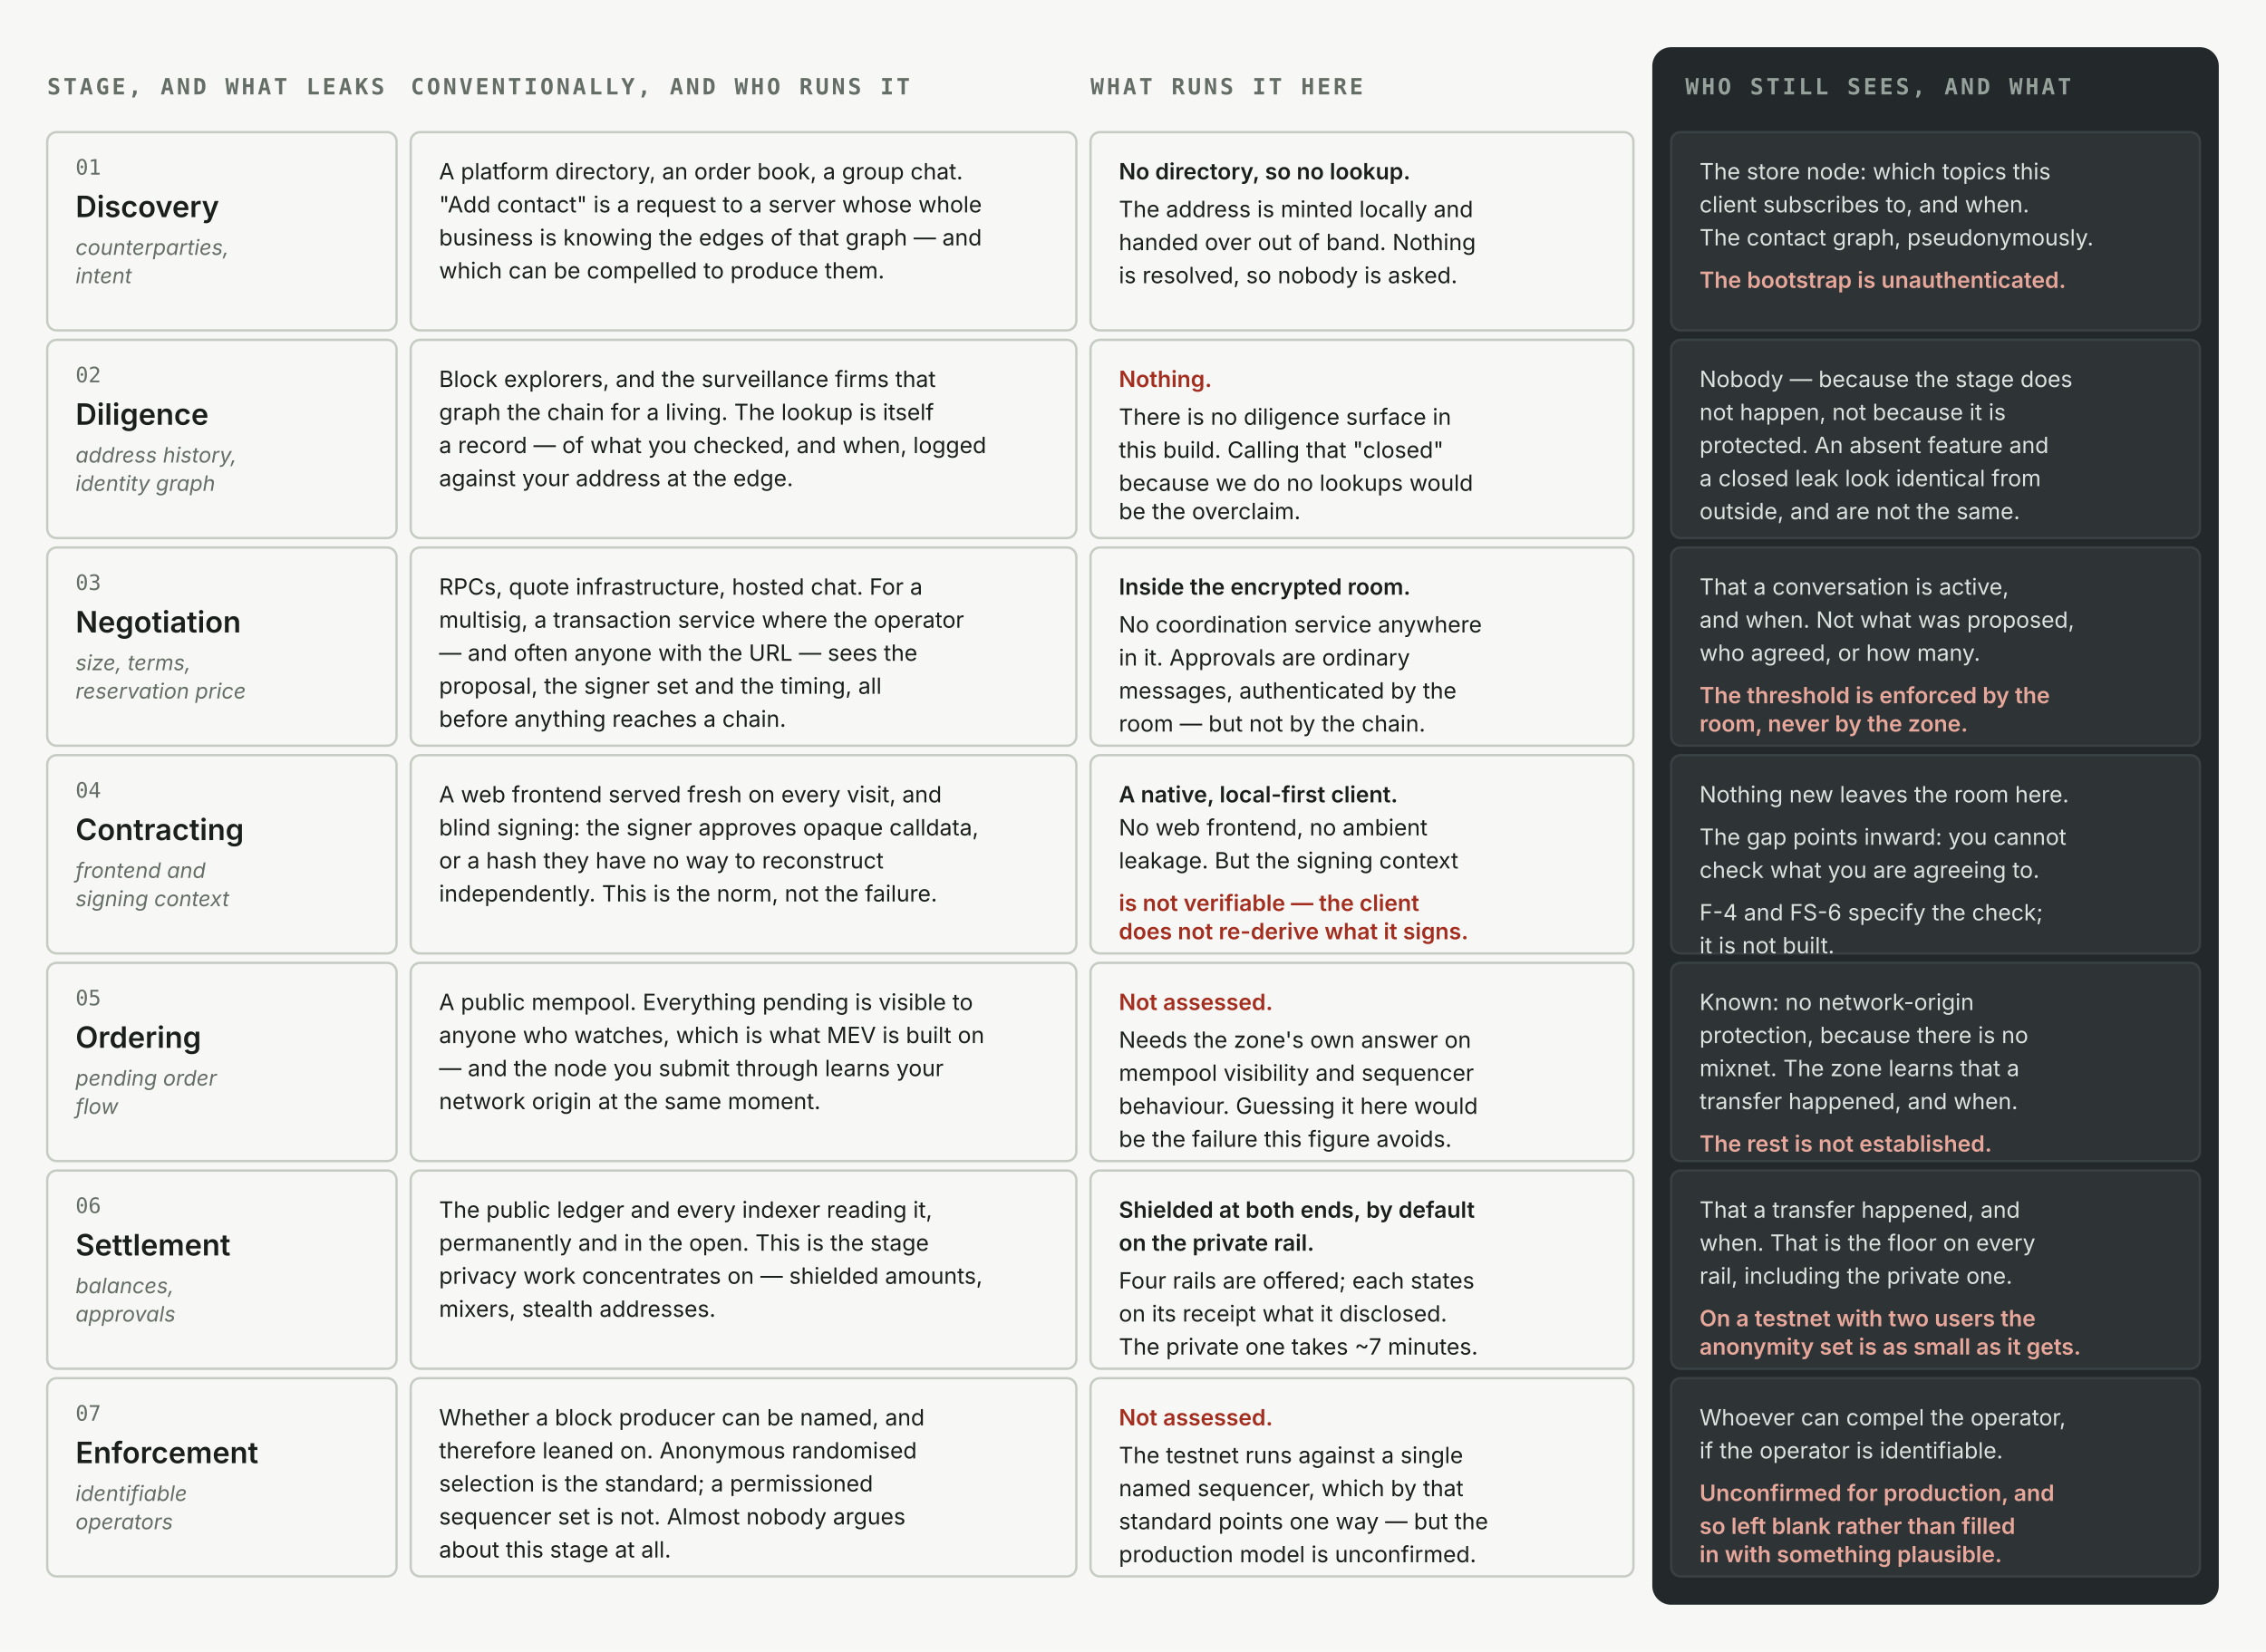
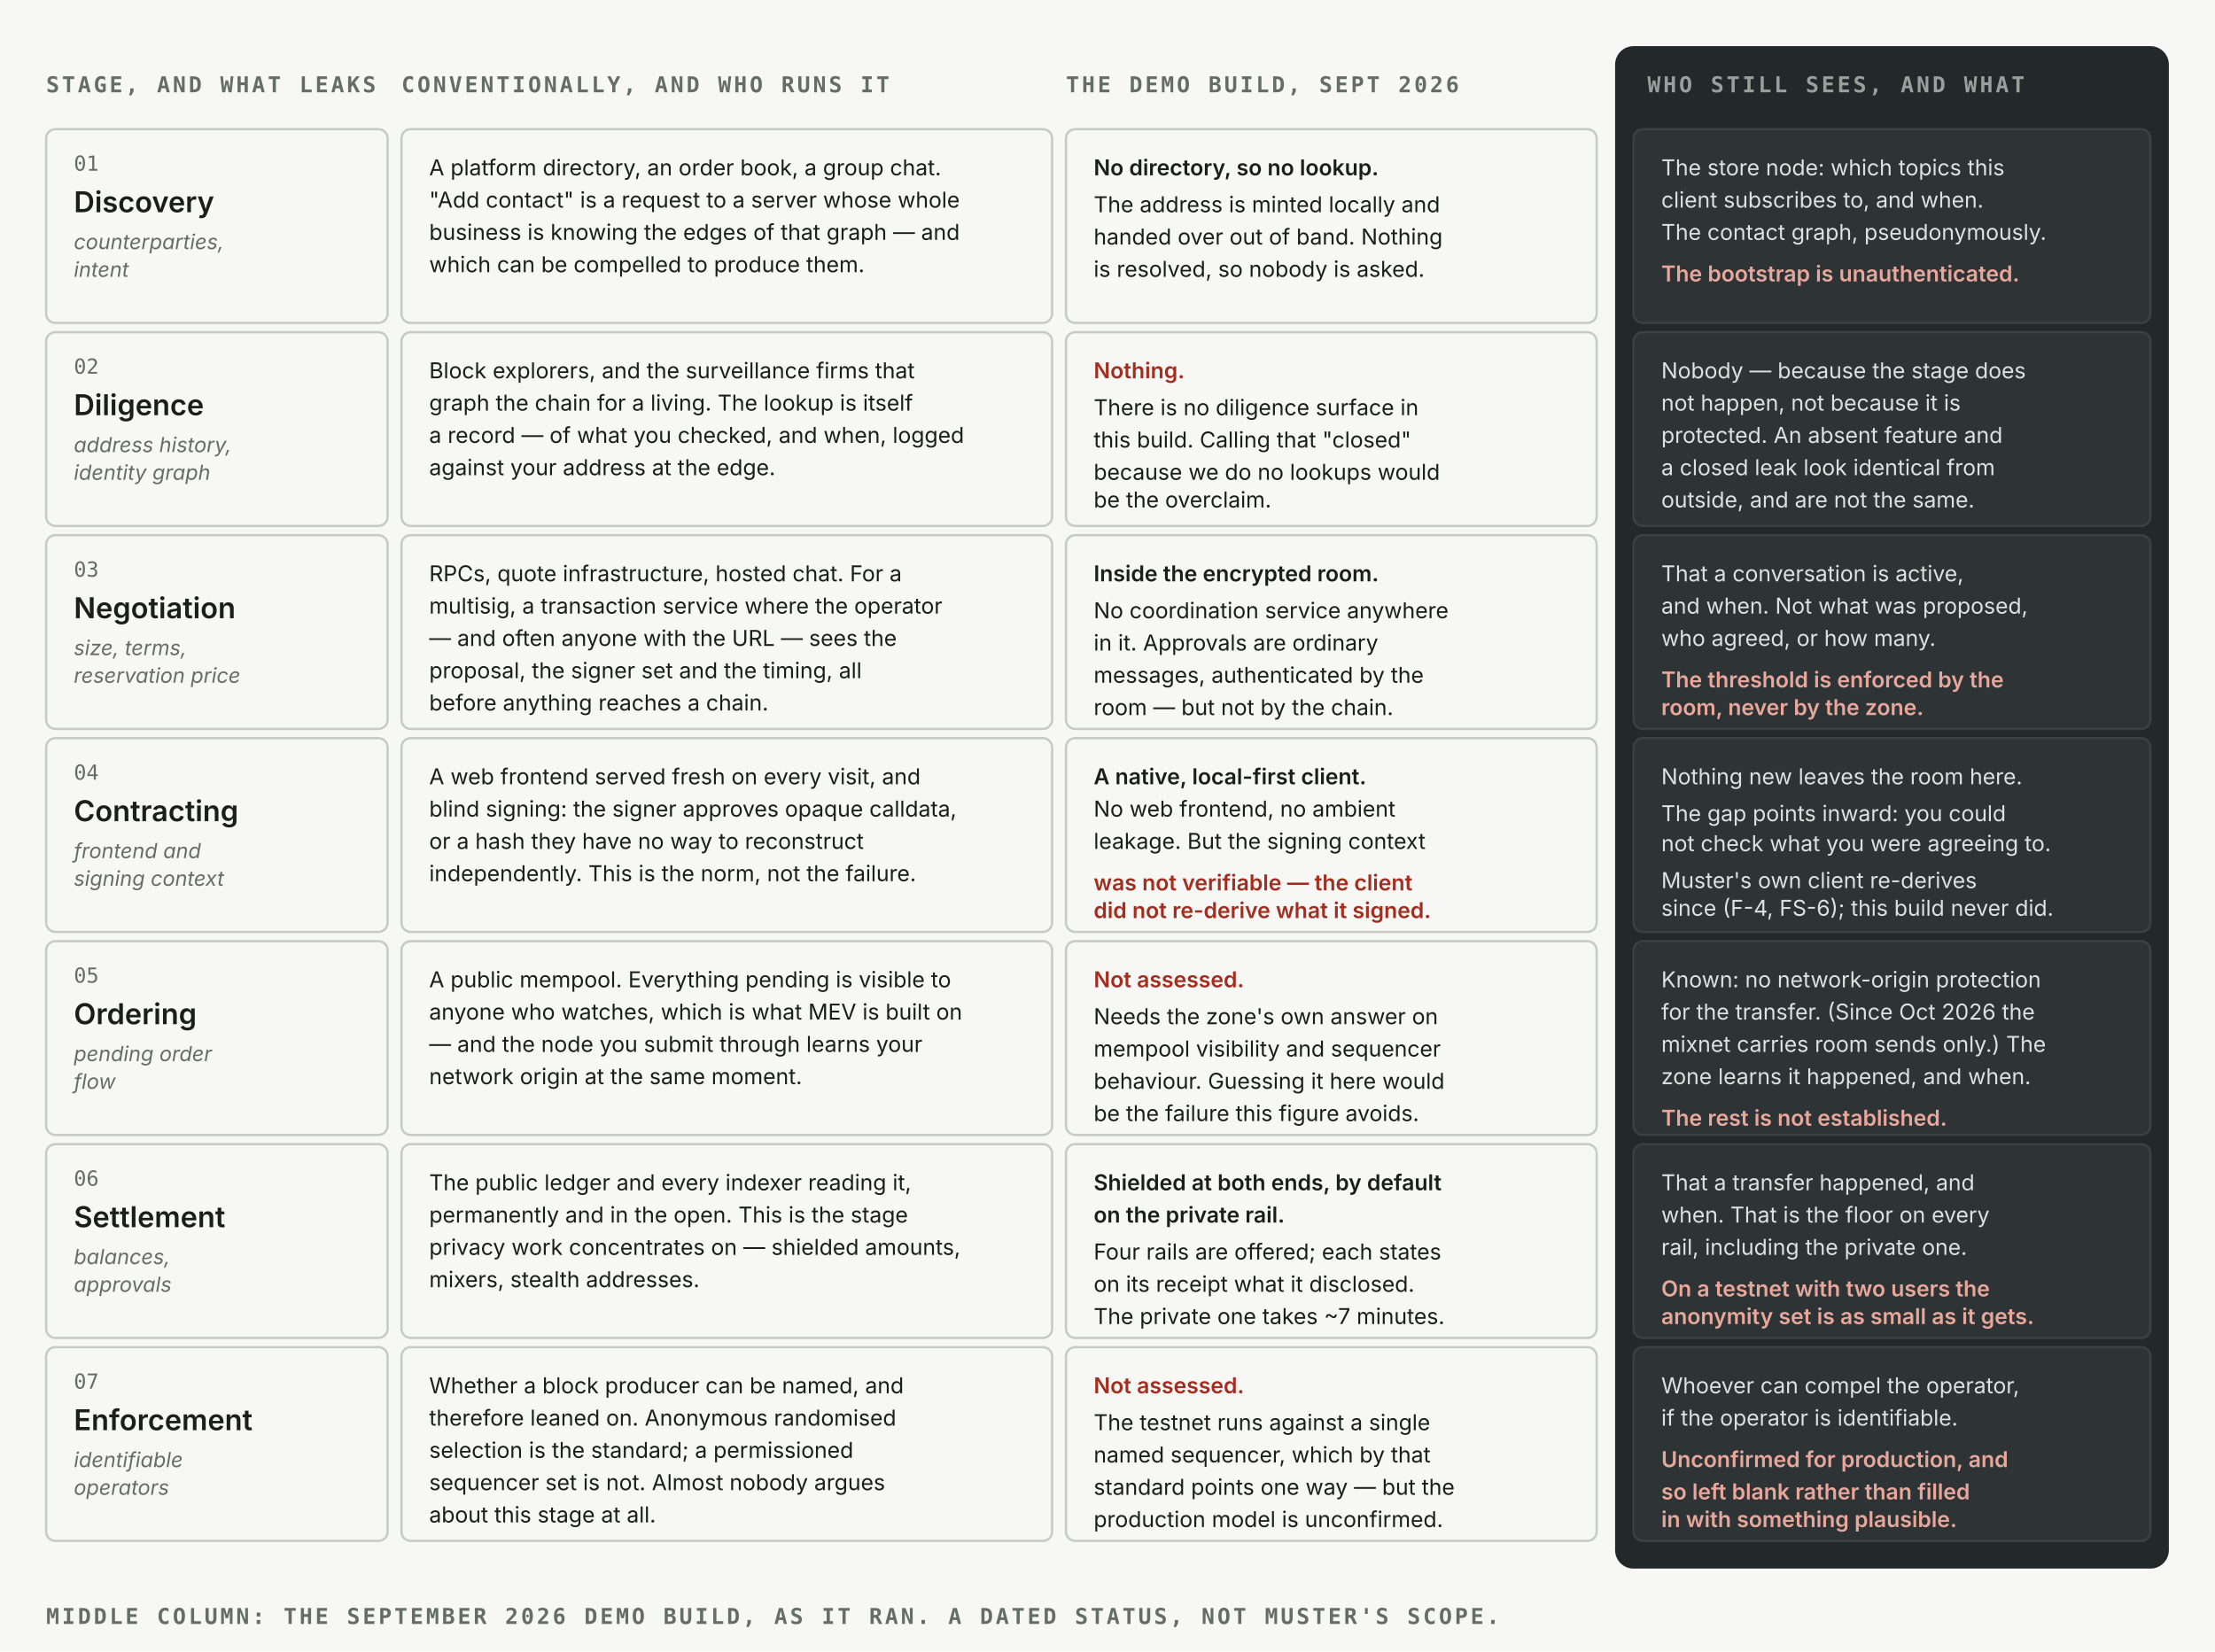
- <svg xmlns="http://www.w3.org/2000/svg" class="bc-svg" width="960" height="700" viewBox="0 0 960 700" data-view="overview" role="img" aria-labelledby="bc-svg-title bc-svg-desc">
+ <svg xmlns="http://www.w3.org/2000/svg" class="bc-svg" width="960" height="716" viewBox="0 0 960 716" data-view="overview" role="img" aria-labelledby="bc-svg-title bc-svg-desc">
  <style>
  /* Tokens are declared on .bc-svg as well as .bc so that an &lt;svg&gt; lifted out of
     this page for static export carries them without any CSS rewriting. */
  .bc, .bc-svg {
    --bc-paper:   #E4E6E0;
    --bc-surface: #F7F8F5;
    --bc-ink:     #1A1F1C;
    --bc-muted:   #656E66;
    --bc-rule:    #C6CBC3;

    --bc-signal:      #4B33C4;
    --bc-signal-soft: #EAE6FA;
    --bc-settled:      #1E6B52;
    --bc-settled-soft: #DFEDE6;
    --bc-alarm:      #A32D1E;
    --bc-alarm-soft: #F6E3DF;

    --bc-outside:        #23282A;
    --bc-outside-ink:    #DCE2DE;
    --bc-outside-rule:   #3A4144;
    --bc-outside-accent: #8FA3F5;

    --bc-mono: 'DM Mono', ui-monospace, 'SF Mono', Menlo, monospace;
    --bc-sans: 'Instrument Sans', -apple-system, BlinkMacSystemFont, 'Segoe UI', sans-serif;
    --bc-dim: 0.22;
  }
  .bc { margin: 2em 0; color: #1A1F1C; }

  .bc-panel {
    background: #F7F8F5;
    border: 1px solid #C6CBC3;
    border-radius: 10px;
    overflow: hidden;
  }
  .bc-panel-header {
    padding: 0.7em 1.1em;
    background: #E4E6E0;
    border-bottom: 1px solid #C6CBC3;
    font-family: 'DM Mono', ui-monospace, 'SF Mono', Menlo, monospace;
    font-size: 0.7em;
    font-weight: 600;
    color: #656E66;
    text-transform: uppercase;
    letter-spacing: 0.08em;
    display: flex;
    align-items: center;
    gap: 0.6em;
  }
  .bc-panel-header .bc-spacer { margin-left: auto; }

  .bc-playpause {
    font-family: 'DM Mono', ui-monospace, 'SF Mono', Menlo, monospace;
    font-size: 0.95em;
    text-transform: uppercase;
    letter-spacing: 0.06em;
    padding: 0.3em 0.7em;
    border: 1px solid #C6CBC3;
    background: #F7F8F5;
    color: #656E66;
    border-radius: 999px;
    cursor: pointer;
  }
  .bc-playpause:hover { border-color: #1A1F1C; color: #1A1F1C; }
  .bc-playpause:focus-visible { outline: 2px solid #4B33C4; outline-offset: 2px; }

  /* ── Tabs ── */
  .bc-tabs {
    display: flex;
    flex-wrap: wrap;
    gap: 0.35em;
    padding: 0.85em 1em;
    background: #E4E6E0;
    border-bottom: 1px solid #C6CBC3;
  }
  .bc-tab {
    font-family: 'Instrument Sans', -apple-system, BlinkMacSystemFont, 'Segoe UI', sans-serif;
    font-size: 0.82em;
    font-weight: 500;
    padding: 0.42em 0.9em;
    border: 1px solid #C6CBC3;
    background: #F7F8F5;
    color: #656E66;
    border-radius: 999px;
    cursor: pointer;
    line-height: 1.25;
  }
  .bc-tab:hover { border-color: #1A1F1C; color: #1A1F1C; }
  .bc-tab:focus-visible { outline: 2px solid #4B33C4; outline-offset: 2px; }
  .bc-tab[aria-selected="true"] {
    background: #1A1F1C;
    border-color: #1A1F1C;
    color: #F7F8F5;
  }

  .bc-stage { padding: 1.3em 1em 0.9em; background: #F7F8F5; }
  .bc-svg { display: block; width: 100%; height: auto; max-width: 100%; }

  /* ── Column furniture ── */
  .bc-col-head {
    font-family: 'DM Mono', ui-monospace, 'SF Mono', Menlo, monospace;
    font-size: 9.5px;
    font-weight: 600;
    letter-spacing: 0.12em;
    fill: #656E66;
  }
  .bc-col-head-out { fill: #96A19B; }
  .bc-col-bg { fill: #23282A; stroke: none; }

  /* ── Nodes ── */
  .bc-node rect {
    fill: #F7F8F5;
    stroke: #C6CBC3;
    stroke-width: 1;
    transition: fill 0.3s ease, stroke 0.3s ease, opacity 0.3s ease;
  }
  .bc-node text {
    font-family: 'Instrument Sans', -apple-system, BlinkMacSystemFont, 'Segoe UI', sans-serif;
    fill: #1A1F1C;
    font-size: 9.5px;
    transition: fill 0.3s ease, opacity 0.3s ease;
  }
  /* These are written `.bc-node text.x`, not `.x`. A bare single-class selector
     is specificity 0-1-0 and loses to `.bc-node text` at 0-1-1, so the modifier's
     font-weight would apply while its FILL silently did not — a gap flag would
     come out bold and black instead of bold and red, which is the one colour in
     this figure that carries meaning on its own. */
  .bc-node text.bc-stage-num  { font-family: 'DM Mono', ui-monospace, 'SF Mono', Menlo, monospace; font-size: 9px; fill: #656E66; }
  .bc-node text.bc-stage-name { font-size: 12.5px; font-weight: 600; }
  .bc-node text.bc-stage-leak { font-size: 9px; fill: #656E66; font-style: italic; }
  .bc-node text.bc-lead { font-weight: 600; }
  .bc-node text.bc-flag { fill: #A32D1E; font-weight: 600; }

  /* Beyond the device: dark ground, light ink. */
  .bc-node-out rect { fill: #2E3436; stroke: #3A4144; }
  .bc-node-out text { fill: #DCE2DE; }
  .bc-node-out text.bc-flag { fill: #E8A79B; }

  /* ── Dimming ── */
  .bc-svg[data-view]:not([data-view="overview"]) .bc-node:not(.bc-hl) rect,
  .bc-svg[data-view]:not([data-view="overview"]) .bc-node:not(.bc-hl) text {
    opacity: 0.22;
  }
  .bc-svg[data-view]:not([data-view="overview"]) .bc-col-bg { opacity: 0.75; }

  /* ── Highlight ── */
  .bc-svg .bc-hl.bc-node rect { fill: #EAE6FA; stroke: #4B33C4; stroke-width: 1.6; }
  .bc-svg .bc-hl.bc-node .bc-stage-name { fill: #4B33C4; }

  /* A lit observer cell keeps its dark ground. Crossing out of the room is the
     one thing a highlight must never make look safe. */
  .bc-svg .bc-hl.bc-node-out rect { fill: #2E3436; stroke: #8FA3F5; stroke-width: 1.6; }
  .bc-svg .bc-hl.bc-node-out text { fill: #DCE2DE; }
  /* Out-specificities again: a lit observer cell must not wash its gap flags
     back to plain ink. */
  .bc-svg .bc-hl.bc-node-out text.bc-flag { fill: #E8A79B; }

  /* ── Caption ── */
  .bc-caption { padding: 1em 1.3em 1.15em; border-top: 1px solid #C6CBC3; background: #E4E6E0; }
  .bc-caption h3 { font-family: 'Instrument Sans', -apple-system, BlinkMacSystemFont, 'Segoe UI', sans-serif; font-size: 0.98em; font-weight: 600; margin: 0 0 0.3em; }
  .bc-caption p { margin: 0; font-size: 0.92em; color: #3F4742; line-height: 1.6; }
  .bc-caption .bc-tag {
    display: inline-block; font-family: 'DM Mono', ui-monospace, 'SF Mono', Menlo, monospace; font-size: 0.72em;
    padding: 0.12em 0.5em; border-radius: 3px; background: #F7F8F5;
    border: 1px solid #C6CBC3; color: #656E66;
    text-transform: uppercase; letter-spacing: 0.05em; margin-right: 0.5em; vertical-align: 2px;
  }

  .bc-legend {
    display: flex; flex-wrap: wrap; gap: 1.4em;
    padding: 0.8em 1.3em; border-top: 1px solid #C6CBC3;
    background: #F7F8F5; font-size: 0.8em; color: #656E66;
  }
  .bc-legend span { display: inline-flex; align-items: center; gap: 0.5em; }
  .bc-legend i { width: 20px; height: 12px; border-radius: 2px; display: inline-block; }
  .bc-key-here { background: #F7F8F5; border: 1px solid #C6CBC3; }
  .bc-key-out  { background: #2E3436; border: 1px solid #3A4144; }
  .bc-key-flag { background: #F6E3DF; border: 1px solid #A32D1E; }

  @media (prefers-reduced-motion: reduce) {
    .bc-node rect, .bc-node text, .bc-col-bg { transition: none; }
  }

  /* ── added by export-frames.mjs ── */
  .bc-dim rect, .bc-dim text { opacity: 0.22; }
  .bc-dim .bc-entry-frame, .bc-dim .bc-entry-header { opacity: 0.38; }
  .bc-dim text.bc-entry-title { opacity: 0.6; }
  .bc-dim path { opacity: 0.18; }
  .bc-flow-arrow path { animation: none; }
</style>
-   <rect width="960" height="700" fill="#F7F8F5" />
+   <rect width="960" height="716" fill="#F7F8F5" />
  <rect class="bc-col-bg" x="700" y="20" width="240" height="660" rx="8" />
  <text class="bc-col-head" x="20" y="40">STAGE, AND WHAT LEAKS</text>
  <text class="bc-col-head" x="174" y="40">CONVENTIONALLY, AND WHO RUNS IT</text>
-   <text class="bc-col-head" x="462" y="40">WHAT RUNS IT HERE</text>
+   <text class="bc-col-head" x="462" y="40">THE DEMO BUILD, SEPT 2026</text>
  <text class="bc-col-head bc-col-head-out" x="714" y="40">WHO STILL SEES, AND WHAT</text>
  <g class="bc-node" data-id="stage-discovery">
    <rect x="20" y="56" width="148" height="84" rx="4" />
    <rect x="174" y="56" width="282" height="84" rx="4" />
    <rect x="462" y="56" width="230" height="84" rx="4" />
    <text class="bc-stage-num" x="32" y="74">01</text>
    <text class="bc-stage-name" x="32" y="92">Discovery</text>
    <text class="bc-stage-leak" x="32" y="108">counterparties,</text>
    <text class="bc-stage-leak" x="32" y="120">intent</text>
    <text x="186" y="76">A platform directory, an order book, a group chat.</text>
    <text x="186" y="90">"Add contact" is a request to a server whose whole</text>
    <text x="186" y="104">business is knowing the edges of that graph — and</text>
    <text x="186" y="118">which can be compelled to produce them.</text>
    <text x="474" y="76" class="bc-lead">No directory, so no lookup.</text>
    <text x="474" y="92">The address is minted locally and</text>
    <text x="474" y="106">handed over out of band. Nothing</text>
    <text x="474" y="120">is resolved, so nobody is asked.</text>
  </g>
  <g class="bc-node bc-node-out" data-id="obs-discovery">
    <rect x="708" y="56" width="224" height="84" rx="4" />
    <text x="720" y="76">The store node: which topics this</text>
    <text x="720" y="90">client subscribes to, and when.</text>
    <text x="720" y="104">The contact graph, pseudonymously.</text>
    <text x="720" y="122" class="bc-flag">The bootstrap is unauthenticated.</text>
  </g>
  <g class="bc-node" data-id="stage-diligence">
    <rect x="20" y="144" width="148" height="84" rx="4" />
    <rect x="174" y="144" width="282" height="84" rx="4" />
    <rect x="462" y="144" width="230" height="84" rx="4" />
    <text class="bc-stage-num" x="32" y="162">02</text>
    <text class="bc-stage-name" x="32" y="180">Diligence</text>
    <text class="bc-stage-leak" x="32" y="196">address history,</text>
    <text class="bc-stage-leak" x="32" y="208">identity graph</text>
    <text x="186" y="164">Block explorers, and the surveillance firms that</text>
    <text x="186" y="178">graph the chain for a living. The lookup is itself</text>
    <text x="186" y="192">a record — of what you checked, and when, logged</text>
    <text x="186" y="206">against your address at the edge.</text>
    <text x="474" y="164" class="bc-flag">Nothing.</text>
    <text x="474" y="180">There is no diligence surface in</text>
    <text x="474" y="194">this build. Calling that "closed"</text>
    <text x="474" y="208">because we do no lookups would</text>
    <text x="474" y="220">be the overclaim.</text>
  </g>
  <g class="bc-node bc-node-out" data-id="obs-diligence">
    <rect x="708" y="144" width="224" height="84" rx="4" />
    <text x="720" y="164">Nobody — because the stage does</text>
    <text x="720" y="178">not happen, not because it is</text>
    <text x="720" y="192">protected. An absent feature and</text>
    <text x="720" y="206">a closed leak look identical from</text>
    <text x="720" y="220">outside, and are not the same.</text>
  </g>
  <g class="bc-node" data-id="stage-negotiation">
    <rect x="20" y="232" width="148" height="84" rx="4" />
    <rect x="174" y="232" width="282" height="84" rx="4" />
    <rect x="462" y="232" width="230" height="84" rx="4" />
    <text class="bc-stage-num" x="32" y="250">03</text>
    <text class="bc-stage-name" x="32" y="268">Negotiation</text>
    <text class="bc-stage-leak" x="32" y="284">size, terms,</text>
    <text class="bc-stage-leak" x="32" y="296">reservation price</text>
    <text x="186" y="252">RPCs, quote infrastructure, hosted chat. For a</text>
    <text x="186" y="266">multisig, a transaction service where the operator</text>
    <text x="186" y="280">— and often anyone with the URL — sees the</text>
    <text x="186" y="294">proposal, the signer set and the timing, all</text>
    <text x="186" y="308">before anything reaches a chain.</text>
    <text x="474" y="252" class="bc-lead">Inside the encrypted room.</text>
    <text x="474" y="268">No coordination service anywhere</text>
    <text x="474" y="282">in it. Approvals are ordinary</text>
    <text x="474" y="296">messages, authenticated by the</text>
    <text x="474" y="310">room — but not by the chain.</text>
  </g>
  <g class="bc-node bc-node-out" data-id="obs-negotiation">
    <rect x="708" y="232" width="224" height="84" rx="4" />
    <text x="720" y="252">That a conversation is active,</text>
    <text x="720" y="266">and when. Not what was proposed,</text>
    <text x="720" y="280">who agreed, or how many.</text>
    <text x="720" y="298" class="bc-flag">The threshold is enforced by the</text>
    <text x="720" y="310" class="bc-flag">room, never by the zone.</text>
  </g>
  <g class="bc-node" data-id="stage-contracting">
    <rect x="20" y="320" width="148" height="84" rx="4" />
    <rect x="174" y="320" width="282" height="84" rx="4" />
    <rect x="462" y="320" width="230" height="84" rx="4" />
    <text class="bc-stage-num" x="32" y="338">04</text>
    <text class="bc-stage-name" x="32" y="356">Contracting</text>
    <text class="bc-stage-leak" x="32" y="372">frontend and</text>
    <text class="bc-stage-leak" x="32" y="384">signing context</text>
    <text x="186" y="340">A web frontend served fresh on every visit, and</text>
    <text x="186" y="354">blind signing: the signer approves opaque calldata,</text>
    <text x="186" y="368">or a hash they have no way to reconstruct</text>
    <text x="186" y="382">independently. This is the norm, not the failure.</text>
    <text x="474" y="340" class="bc-lead">A native, local-first client.</text>
    <text x="474" y="354">No web frontend, no ambient</text>
    <text x="474" y="368">leakage. But the signing context</text>
-     <text x="474" y="386" class="bc-flag">is not verifiable — the client</text>
-     <text x="474" y="398" class="bc-flag">does not re-derive what it signs.</text>
+     <text x="474" y="386" class="bc-flag">was not verifiable — the client</text>
+     <text x="474" y="398" class="bc-flag">did not re-derive what it signed.</text>
  </g>
  <g class="bc-node bc-node-out" data-id="obs-contracting">
    <rect x="708" y="320" width="224" height="84" rx="4" />
    <text x="720" y="340">Nothing new leaves the room here.</text>
-     <text x="720" y="358">The gap points inward: you cannot</text>
-     <text x="720" y="372">check what you are agreeing to.</text>
-     <text x="720" y="390">F-4 and FS-6 specify the check;</text>
-     <text x="720" y="404">it is not built.</text>
+     <text x="720" y="356">The gap points inward: you could</text>
+     <text x="720" y="369">not check what you were agreeing to.</text>
+     <text x="720" y="385">Muster's own client re-derives</text>
+     <text x="720" y="397">since (F-4, FS-6); this build never did.</text>
  </g>
  <g class="bc-node" data-id="stage-ordering">
    <rect x="20" y="408" width="148" height="84" rx="4" />
    <rect x="174" y="408" width="282" height="84" rx="4" />
    <rect x="462" y="408" width="230" height="84" rx="4" />
    <text class="bc-stage-num" x="32" y="426">05</text>
    <text class="bc-stage-name" x="32" y="444">Ordering</text>
    <text class="bc-stage-leak" x="32" y="460">pending order</text>
    <text class="bc-stage-leak" x="32" y="472">flow</text>
    <text x="186" y="428">A public mempool. Everything pending is visible to</text>
    <text x="186" y="442">anyone who watches, which is what MEV is built on</text>
    <text x="186" y="456">— and the node you submit through learns your</text>
    <text x="186" y="470">network origin at the same moment.</text>
    <text x="474" y="428" class="bc-flag">Not assessed.</text>
    <text x="474" y="444">Needs the zone's own answer on</text>
    <text x="474" y="458">mempool visibility and sequencer</text>
    <text x="474" y="472">behaviour. Guessing it here would</text>
    <text x="474" y="486">be the failure this figure avoids.</text>
  </g>
  <g class="bc-node bc-node-out" data-id="obs-ordering">
    <rect x="708" y="408" width="224" height="84" rx="4" />
-     <text x="720" y="428">Known: no network-origin</text>
-     <text x="720" y="442">protection, because there is no</text>
-     <text x="720" y="456">mixnet. The zone learns that a</text>
-     <text x="720" y="470">transfer happened, and when.</text>
+     <text x="720" y="428">Known: no network-origin protection</text>
+     <text x="720" y="442">for the transfer. (Since Oct 2026 the</text>
+     <text x="720" y="456">mixnet carries room sends only.) The</text>
+     <text x="720" y="470">zone learns it happened, and when.</text>
    <text x="720" y="488" class="bc-flag">The rest is not established.</text>
  </g>
  <g class="bc-node" data-id="stage-settlement">
    <rect x="20" y="496" width="148" height="84" rx="4" />
    <rect x="174" y="496" width="282" height="84" rx="4" />
    <rect x="462" y="496" width="230" height="84" rx="4" />
    <text class="bc-stage-num" x="32" y="514">06</text>
    <text class="bc-stage-name" x="32" y="532">Settlement</text>
    <text class="bc-stage-leak" x="32" y="548">balances,</text>
    <text class="bc-stage-leak" x="32" y="560">approvals</text>
    <text x="186" y="516">The public ledger and every indexer reading it,</text>
    <text x="186" y="530">permanently and in the open. This is the stage</text>
    <text x="186" y="544">privacy work concentrates on — shielded amounts,</text>
    <text x="186" y="558">mixers, stealth addresses.</text>
    <text x="474" y="516" class="bc-lead">Shielded at both ends, by default</text>
    <text x="474" y="530" class="bc-lead">on the private rail.</text>
    <text x="474" y="546">Four rails are offered; each states</text>
    <text x="474" y="560">on its receipt what it disclosed.</text>
    <text x="474" y="574">The private one takes ~7 minutes.</text>
  </g>
  <g class="bc-node bc-node-out" data-id="obs-settlement">
    <rect x="708" y="496" width="224" height="84" rx="4" />
    <text x="720" y="516">That a transfer happened, and</text>
    <text x="720" y="530">when. That is the floor on every</text>
    <text x="720" y="544">rail, including the private one.</text>
    <text x="720" y="562" class="bc-flag">On a testnet with two users the</text>
    <text x="720" y="574" class="bc-flag">anonymity set is as small as it gets.</text>
  </g>
  <g class="bc-node" data-id="stage-enforcement">
    <rect x="20" y="584" width="148" height="84" rx="4" />
    <rect x="174" y="584" width="282" height="84" rx="4" />
    <rect x="462" y="584" width="230" height="84" rx="4" />
    <text class="bc-stage-num" x="32" y="602">07</text>
    <text class="bc-stage-name" x="32" y="620">Enforcement</text>
    <text class="bc-stage-leak" x="32" y="636">identifiable</text>
    <text class="bc-stage-leak" x="32" y="648">operators</text>
    <text x="186" y="604">Whether a block producer can be named, and</text>
    <text x="186" y="618">therefore leaned on. Anonymous randomised</text>
    <text x="186" y="632">selection is the standard; a permissioned</text>
    <text x="186" y="646">sequencer set is not. Almost nobody argues</text>
    <text x="186" y="660">about this stage at all.</text>
    <text x="474" y="604" class="bc-flag">Not assessed.</text>
    <text x="474" y="620">The testnet runs against a single</text>
    <text x="474" y="634">named sequencer, which by that</text>
    <text x="474" y="648">standard points one way — but the</text>
    <text x="474" y="662">production model is unconfirmed.</text>
  </g>
  <g class="bc-node bc-node-out" data-id="obs-enforcement">
    <rect x="708" y="584" width="224" height="84" rx="4" />
    <text x="720" y="604">Whoever can compel the operator,</text>
    <text x="720" y="618">if the operator is identifiable.</text>
    <text x="720" y="636" class="bc-flag">Unconfirmed for production, and</text>
    <text x="720" y="650" class="bc-flag">so left blank rather than filled</text>
    <text x="720" y="662" class="bc-flag">in with something plausible.</text>
  </g>
+   <text class="bc-col-head" x="20" y="704">MIDDLE COLUMN: THE SEPTEMBER 2026 DEMO BUILD, AS IT RAN. A DATED STATUS, NOT MUSTER'S SCOPE.</text>
  <g class="bc-flow-arrows" />
</svg>
